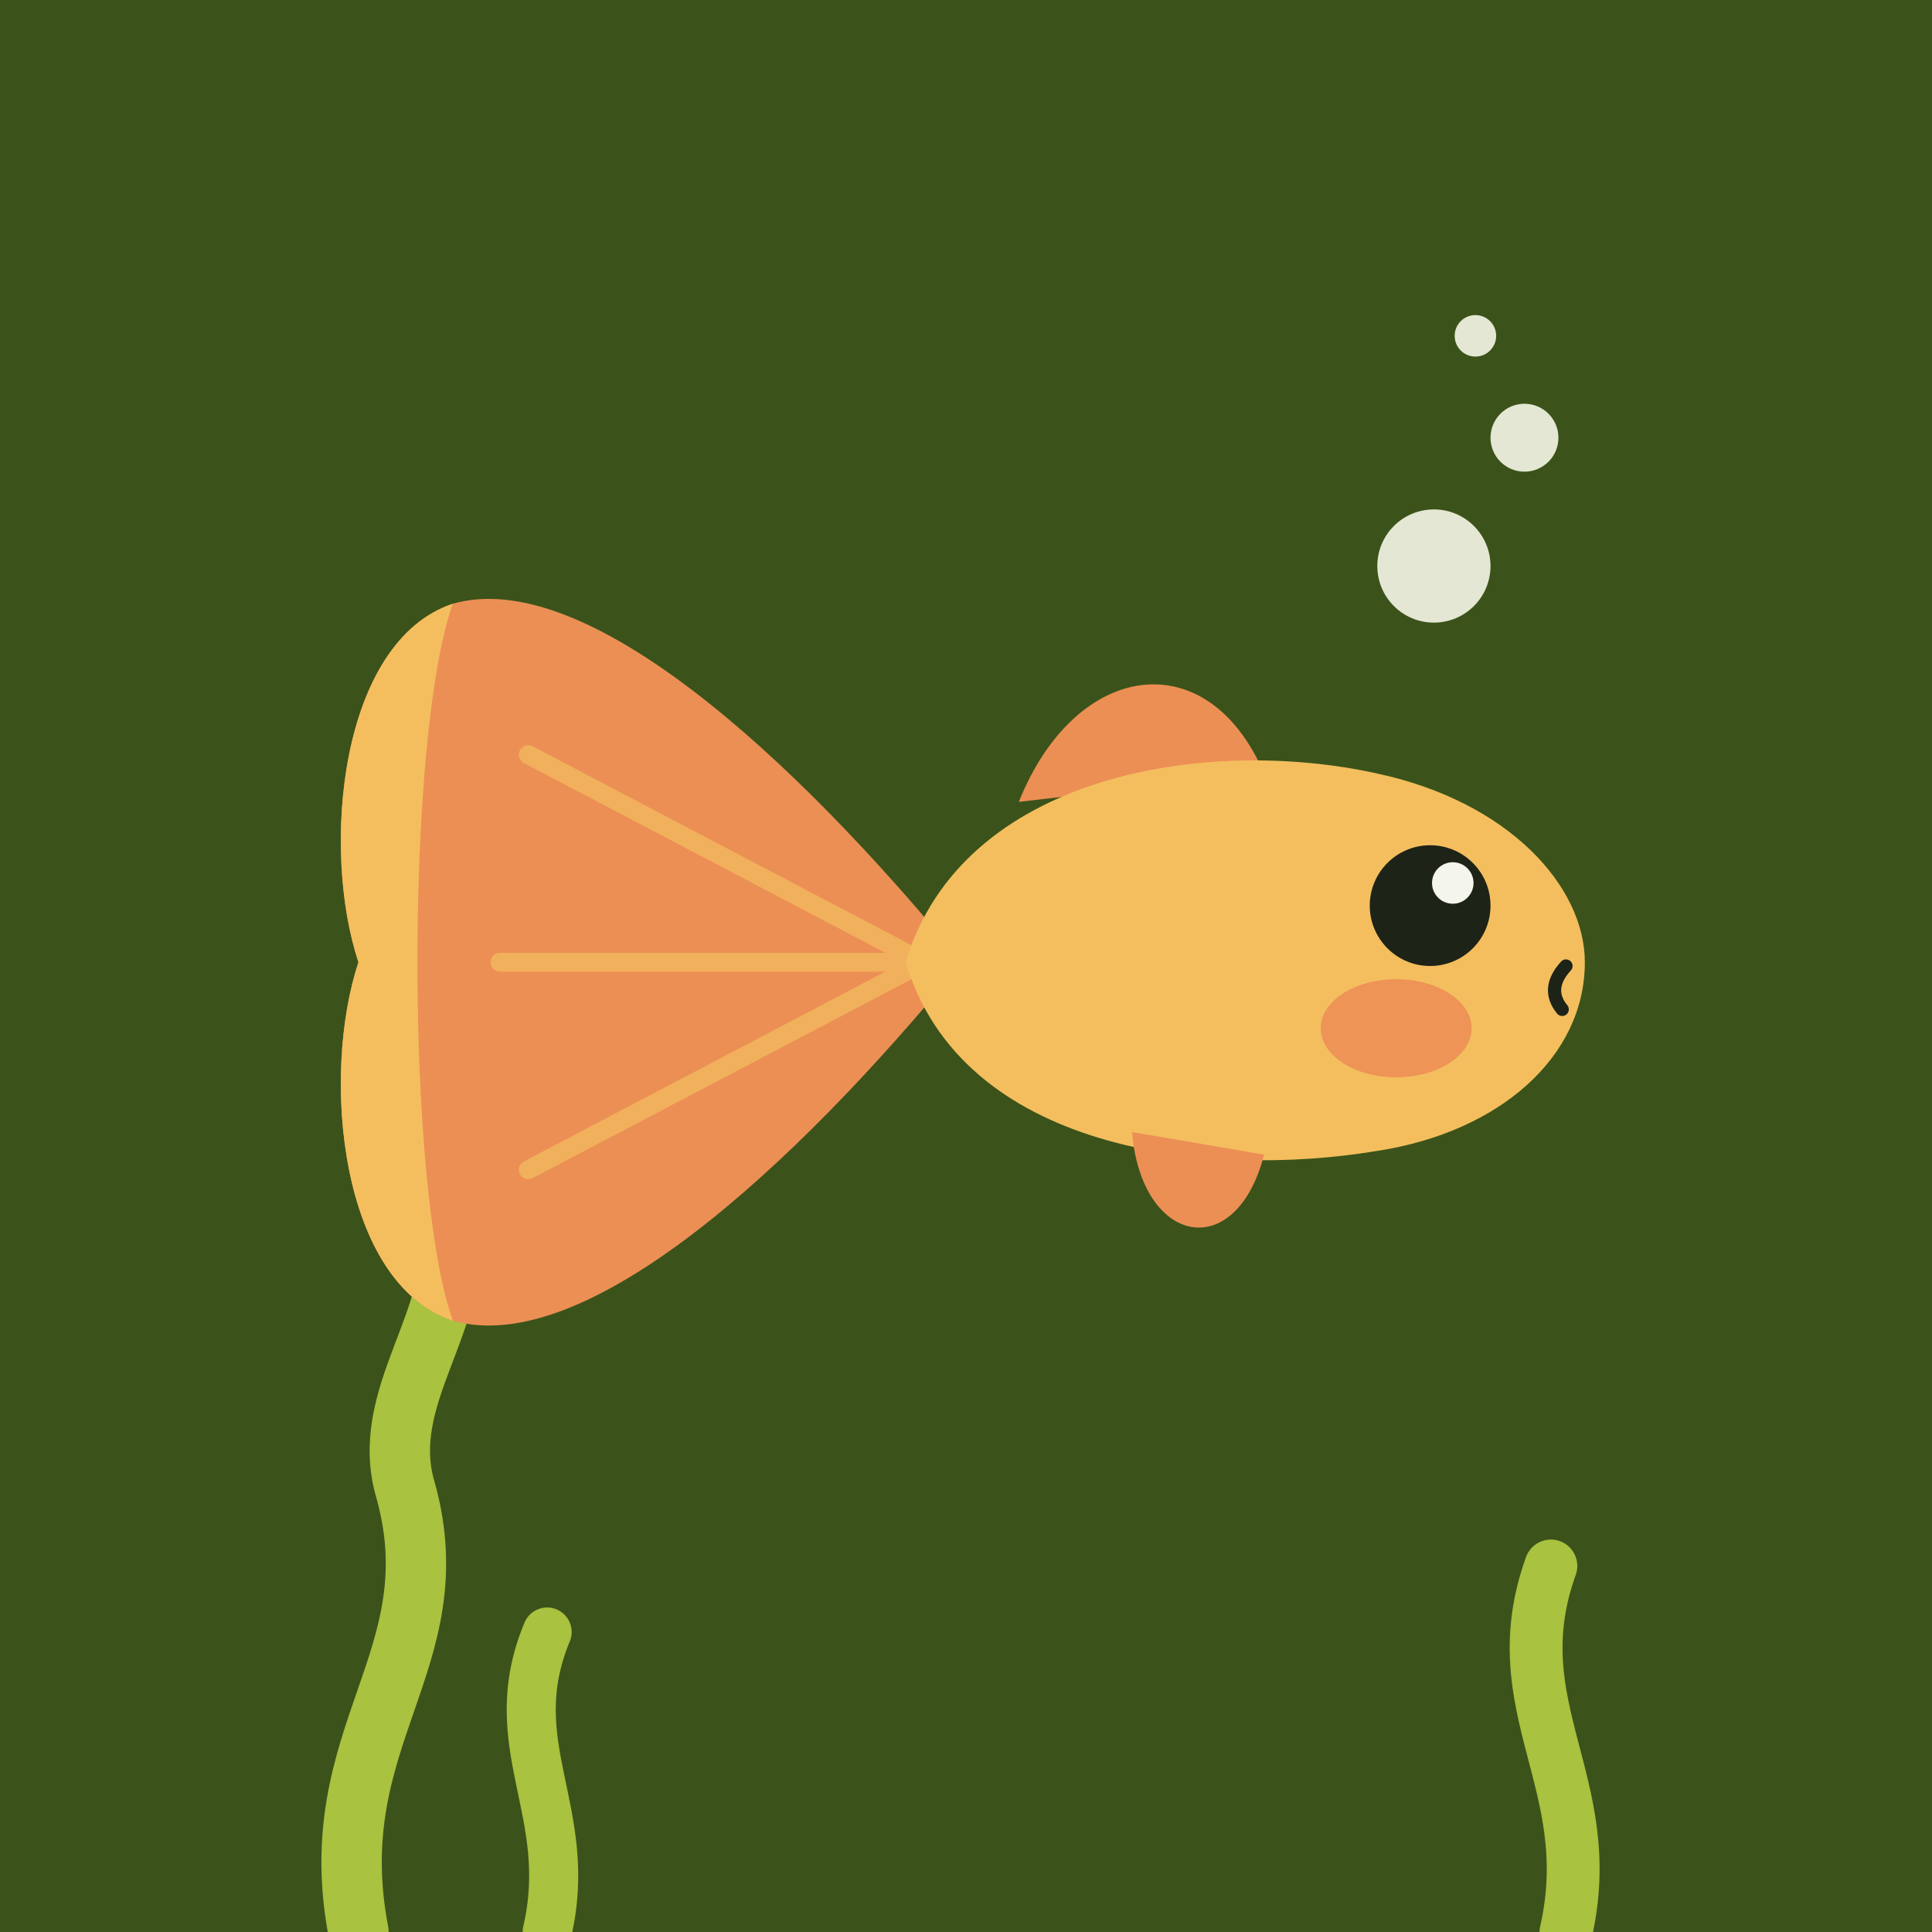
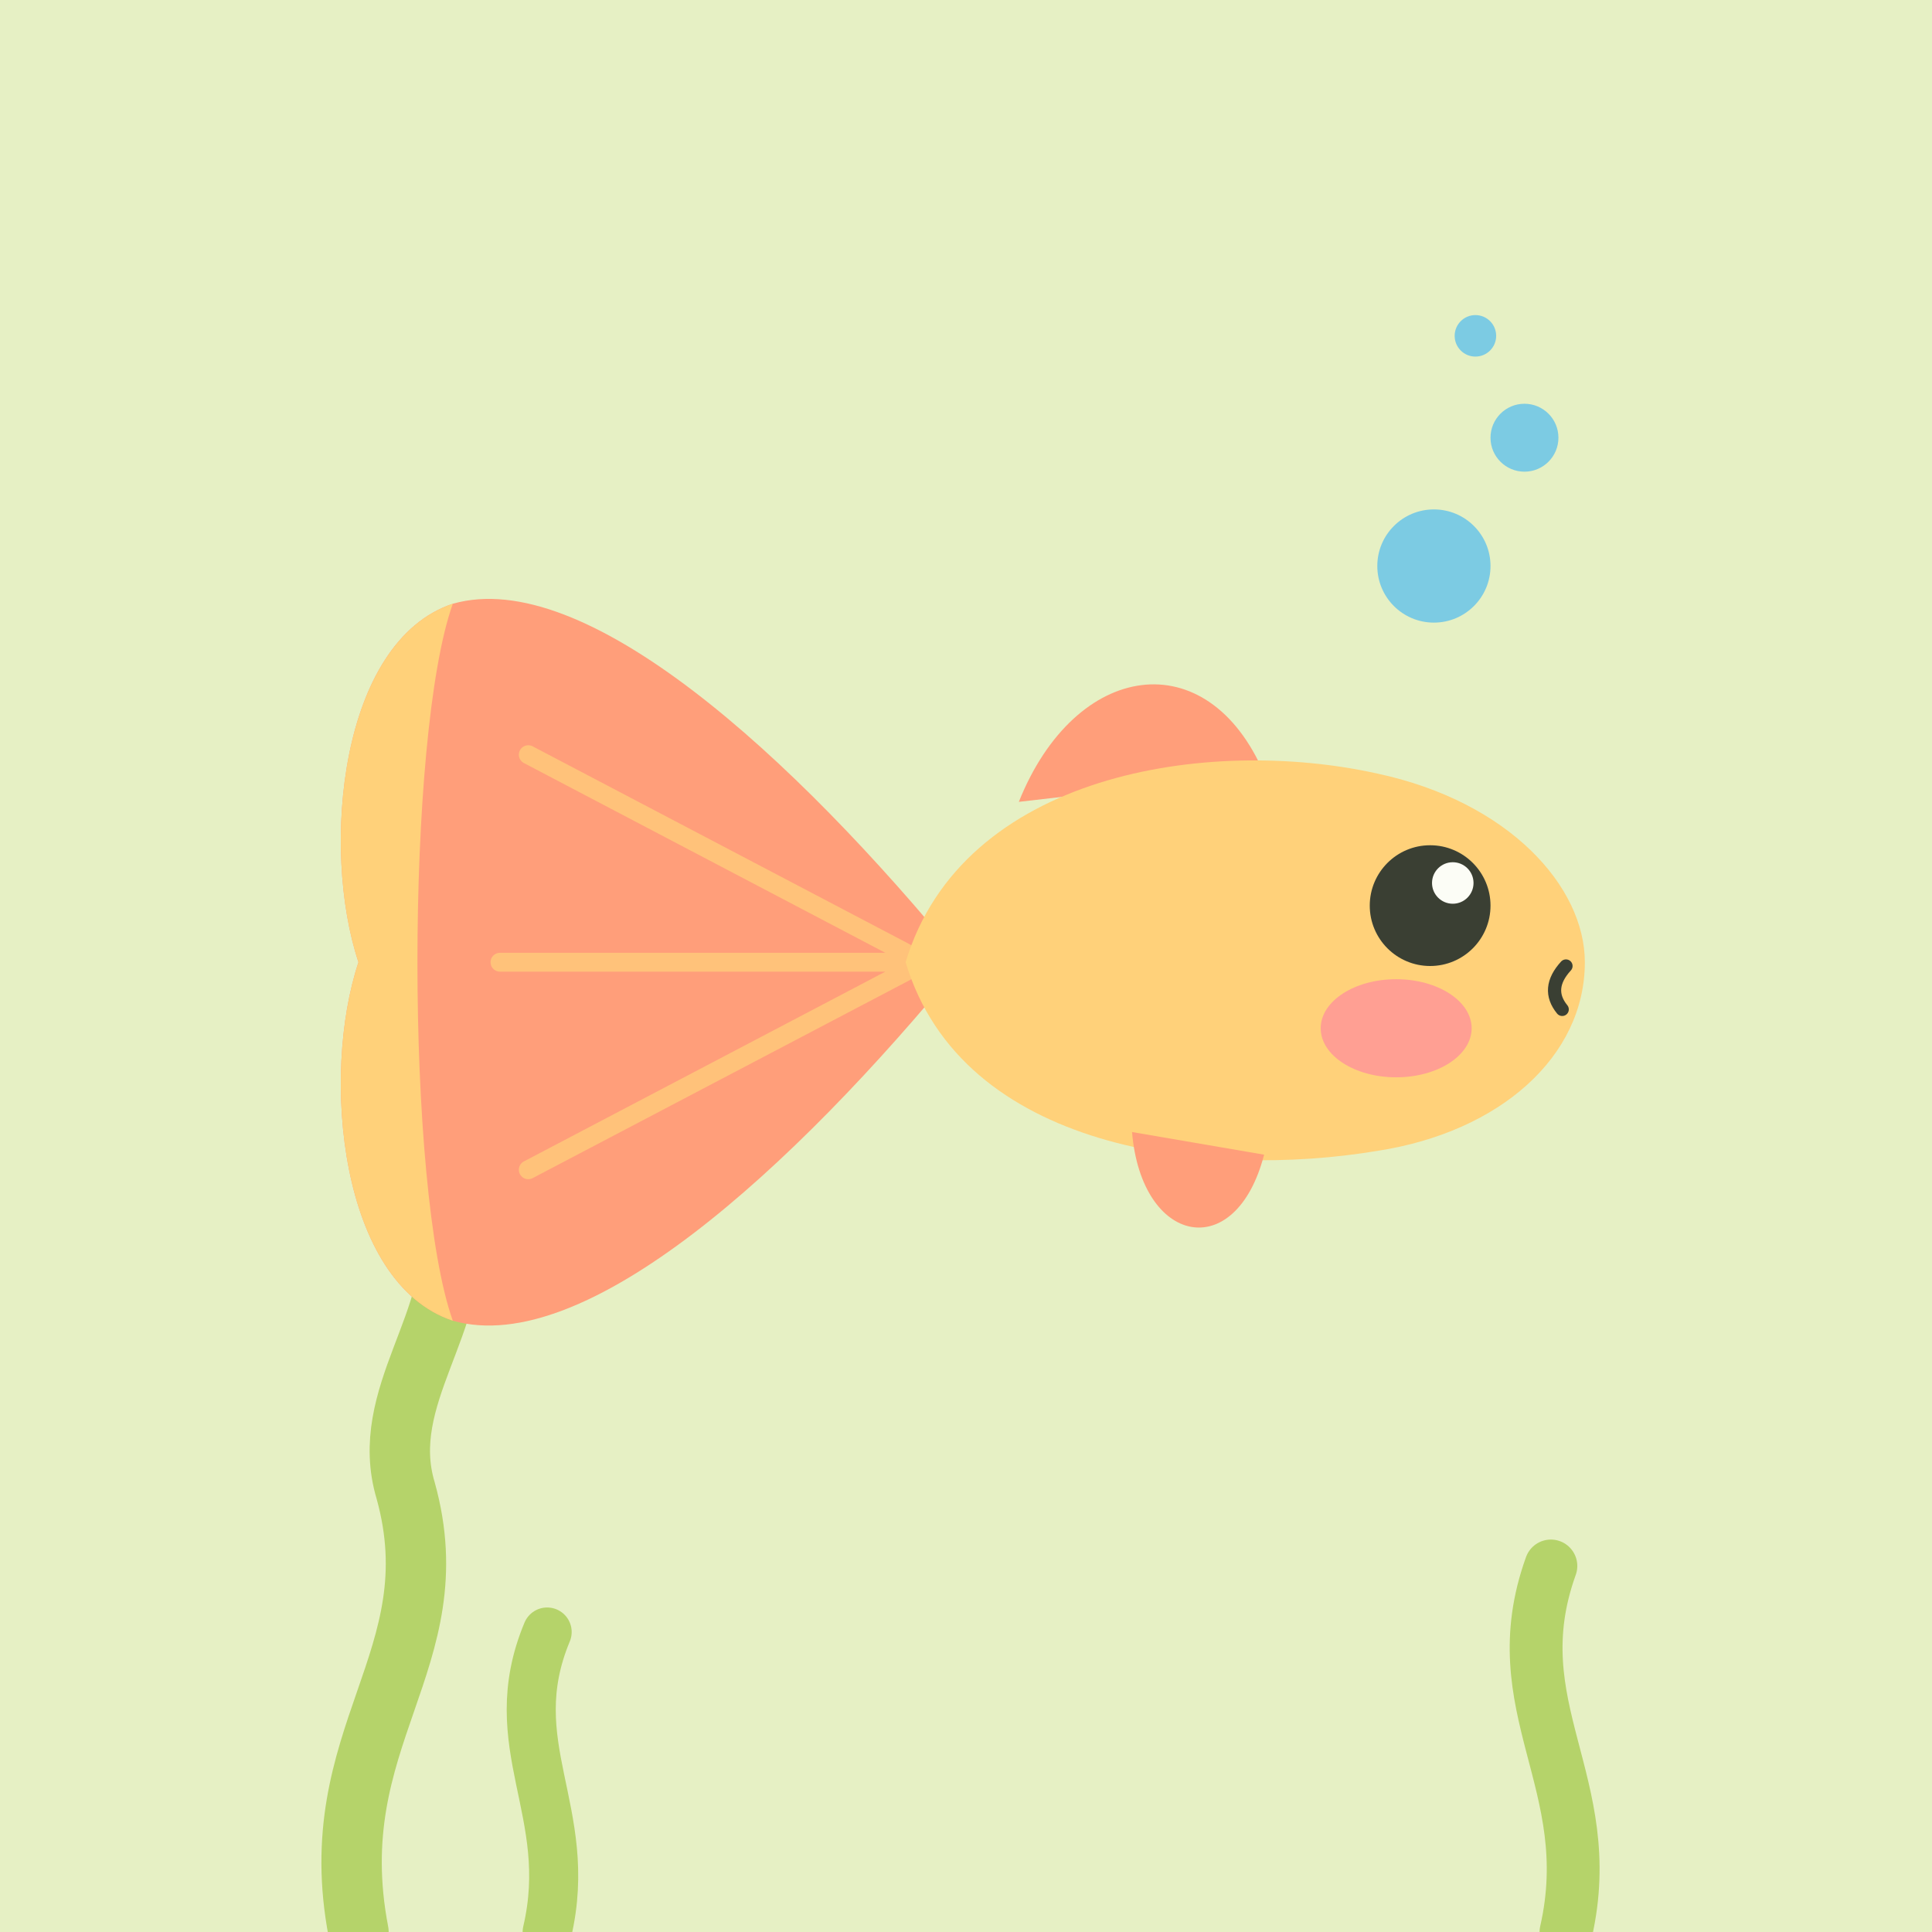
<svg xmlns="http://www.w3.org/2000/svg" viewBox="0 0 1024 1024" width="1024" height="1024">
-   <rect width="1024" height="1024" fill="#3B531A" />
-   <path d="M190 1024 C170 920 240 880 215 790 C200 740 245 700 238 650" fill="none" stroke="#A9C23F" stroke-width="32" stroke-linecap="round" />
-   <path d="M290 1024 C305 960 265 925 290 865" fill="none" stroke="#A9C23F" stroke-width="26" stroke-linecap="round" />
-   <path d="M830 1024 C848 945 795 905 822 830" fill="none" stroke="#A9C23F" stroke-width="28" stroke-linecap="round" />
-   <circle cx="760" cy="300" r="30" fill="#E4E7D3" />
-   <circle cx="808" cy="232" r="18" fill="#E4E7D3" />
-   <circle cx="782" cy="178" r="11" fill="#E4E7D3" />
+   <rect width="1024" height="1024" fill="#E6F0C4" />
+   <path d="M190 1024 C170 920 240 880 215 790 C200 740 245 700 238 650" fill="none" stroke="#B5D36A" stroke-width="32" stroke-linecap="round" />
+   <path d="M290 1024 C305 960 265 925 290 865" fill="none" stroke="#B5D36A" stroke-width="26" stroke-linecap="round" />
+   <path d="M830 1024 C848 945 795 905 822 830" fill="none" stroke="#B5D36A" stroke-width="28" stroke-linecap="round" />
+   <circle cx="760" cy="300" r="30" fill="#7CCBE3" />
+   <circle cx="808" cy="232" r="18" fill="#7CCBE3" />
+   <circle cx="782" cy="178" r="11" fill="#7CCBE3" />
  <g transform="translate(40 0)">
-     <path d="M470 510 C380 400 270 300 200 320 C140 340 130 450 150 510 C130 570 140 680 200 700 C270 720 380 620 470 510 Z" fill="#EC8F55" />
-     <path d="M200 320 C140 340 130 450 150 510 C130 570 140 680 200 700 C175 630 175 390 200 320 Z" fill="#F4BE5E" />
-     <path d="M440 505 L240 400 M440 510 L225 510 M440 515 L240 620" stroke="#F4BE5E" stroke-width="10" stroke-linecap="round" opacity="0.7" />
-     <path d="M500 425 C530 350 600 340 630 410 Z" fill="#EC8F55" />
-     <path d="M440 510 C470 410 600 390 690 410 C760 425 800 470 800 510 C800 560 755 600 690 610 C600 625 470 610 440 510 Z" fill="#F4BE5E" />
-     <path d="M560 600 C565 660 615 670 630 612 Z" fill="#EC8F55" />
-     <ellipse cx="700" cy="545" rx="40" ry="26" fill="#EC8F55" opacity="0.9" />
-     <circle cx="718" cy="480" r="32" fill="#1E2318" />
-     <circle cx="730" cy="468" r="11" fill="#F4F5EC" />
-     <path d="M790 512 Q779 524 788 535" fill="none" stroke="#1E2318" stroke-width="7" stroke-linecap="round" />
+     <path d="M470 510 C380 400 270 300 200 320 C140 340 130 450 150 510 C130 570 140 680 200 700 C270 720 380 620 470 510 Z" fill="#FF9E7A" />
+     <path d="M200 320 C140 340 130 450 150 510 C130 570 140 680 200 700 C175 630 175 390 200 320 Z" fill="#FFD17A" />
+     <path d="M440 505 L240 400 M440 510 L225 510 M440 515 L240 620" stroke="#FFD17A" stroke-width="10" stroke-linecap="round" opacity="0.7" />
+     <path d="M500 425 C530 350 600 340 630 410 Z" fill="#FF9E7A" />
+     <path d="M440 510 C470 410 600 390 690 410 C760 425 800 470 800 510 C800 560 755 600 690 610 C600 625 470 610 440 510 Z" fill="#FFD17A" />
+     <path d="M560 600 C565 660 615 670 630 612 Z" fill="#FF9E7A" />
+     <ellipse cx="700" cy="545" rx="40" ry="26" fill="#FF9F93" />
+     <circle cx="718" cy="480" r="32" fill="#3A3F33" />
+     <circle cx="730" cy="468" r="11" fill="#FCFDF6" />
+     <path d="M790 512 Q779 524 788 535" fill="none" stroke="#3A3F33" stroke-width="7" stroke-linecap="round" />
  </g>
</svg>
